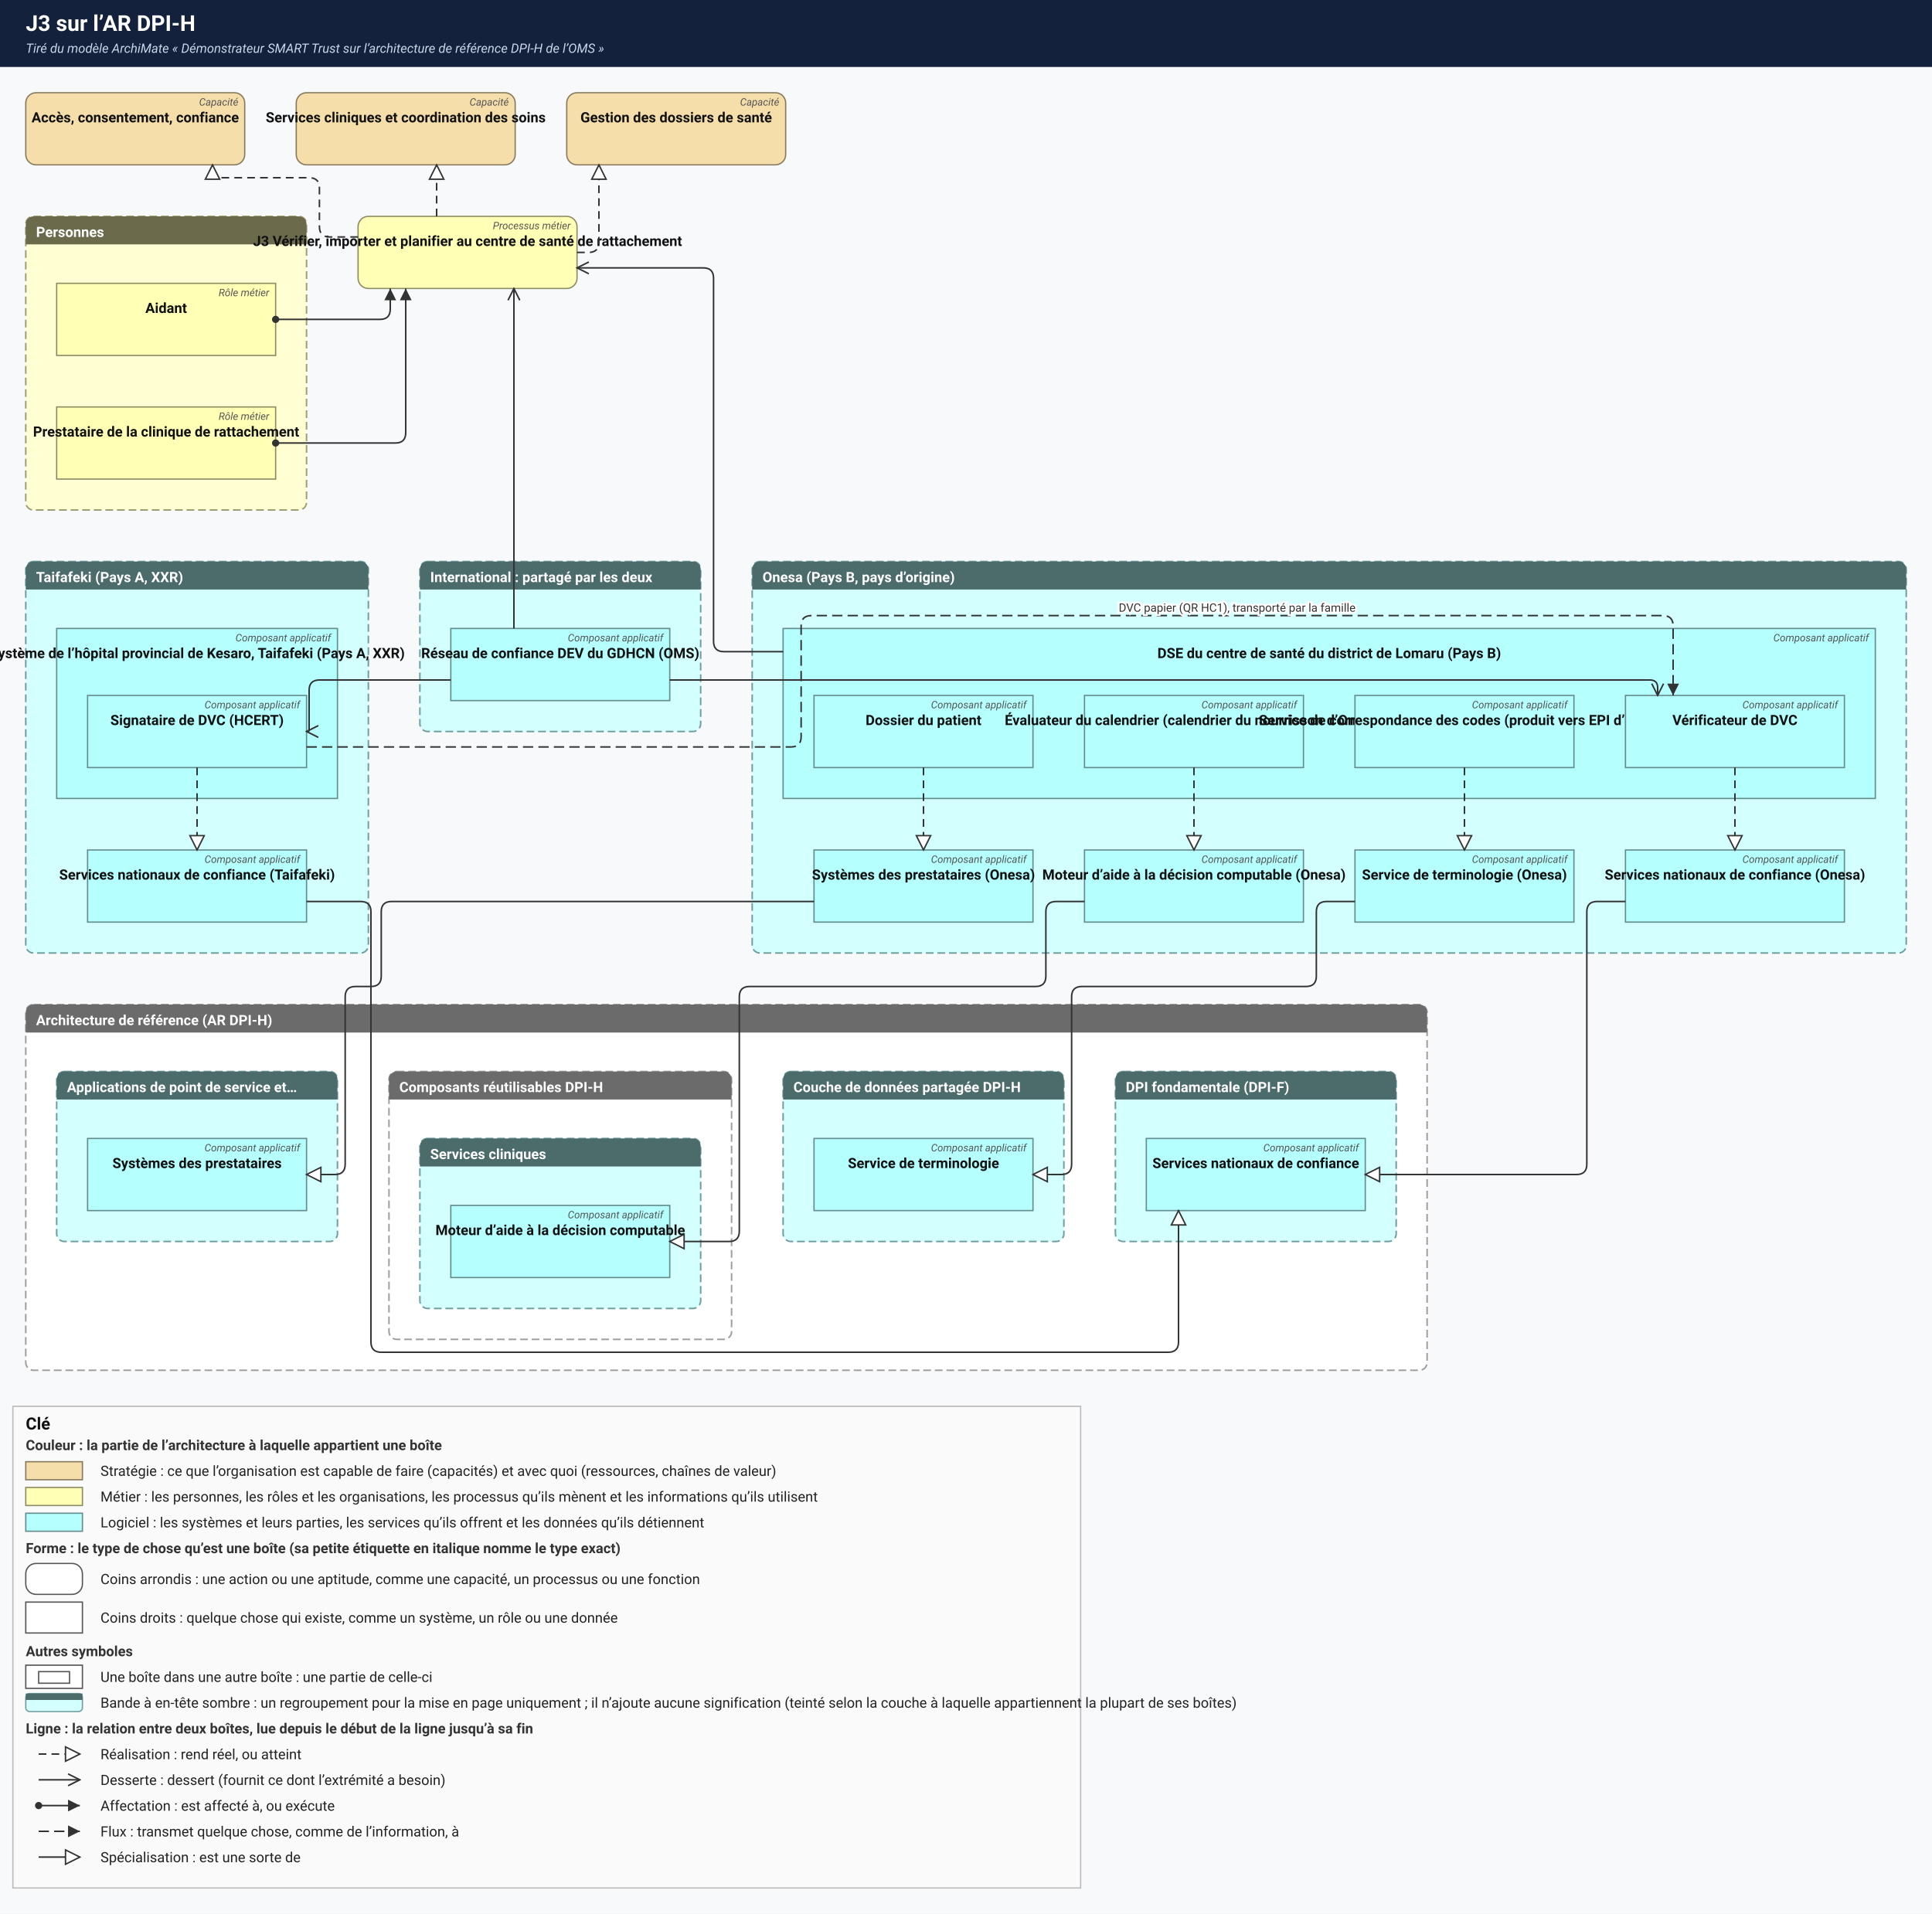
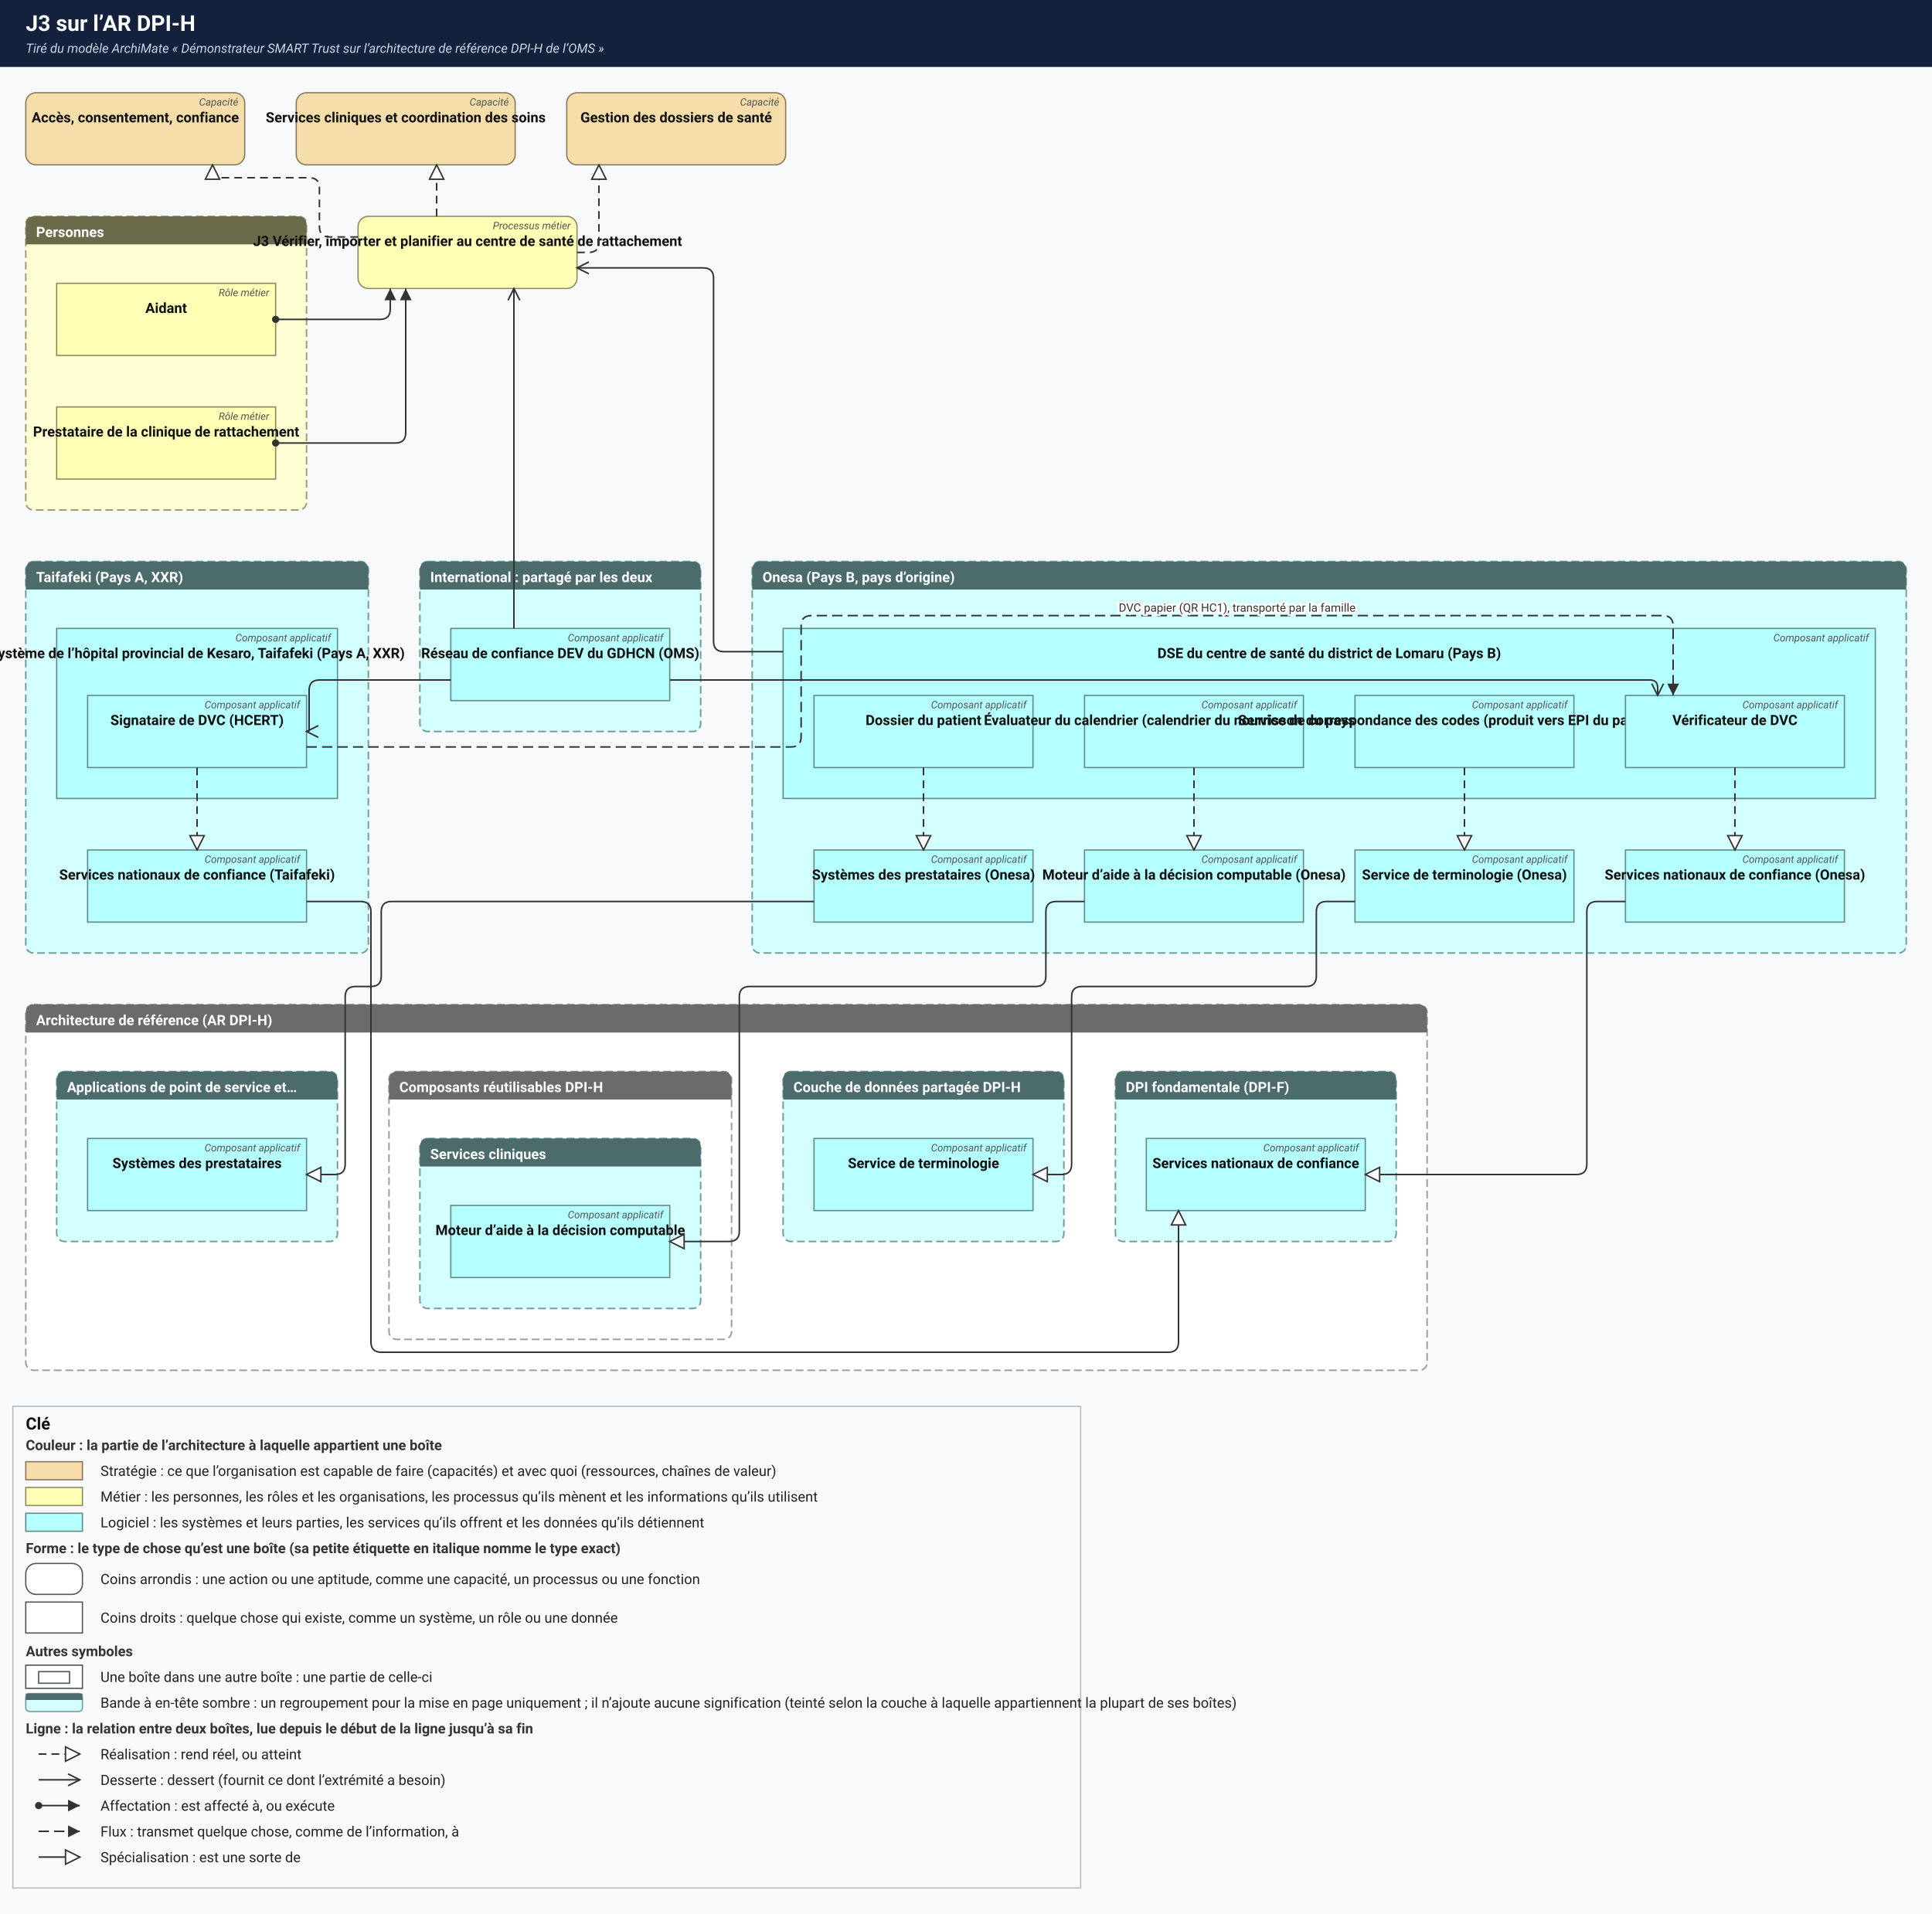
<svg xmlns="http://www.w3.org/2000/svg" viewBox="4 -48 1500 1486" width="1500" height="1486" role="img" aria-labelledby="av-title">
  <style>
.av-name{font:600 11px system-ui, -apple-system, "Segoe UI", Roboto, "Helvetica Neue", Arial, "Noto Sans", sans-serif;fill:#111}
.av-type{font:italic 8px system-ui, -apple-system, "Segoe UI", Roboto, "Helvetica Neue", Arial, "Noto Sans", sans-serif;fill:#555}
.av-group{font:600 11px system-ui, -apple-system, "Segoe UI", Roboto, "Helvetica Neue", Arial, "Noto Sans", sans-serif;fill:#333}
.av-note{font:10px system-ui, -apple-system, "Segoe UI", Roboto, "Helvetica Neue", Arial, "Noto Sans", sans-serif;fill:#222}
.av-key{font:11px system-ui, -apple-system, "Segoe UI", Roboto, "Helvetica Neue", Arial, "Noto Sans", sans-serif;fill:#222}
.av-keyh{font:600 11px system-ui, -apple-system, "Segoe UI", Roboto, "Helvetica Neue", Arial, "Noto Sans", sans-serif;fill:#333}
.av-keyt{font:700 13px system-ui, -apple-system, "Segoe UI", Roboto, "Helvetica Neue", Arial, "Noto Sans", sans-serif;fill:#111}
.av-rel{font:9px system-ui, -apple-system, "Segoe UI", Roboto, "Helvetica Neue", Arial, "Noto Sans", sans-serif;fill:#333;paint-order:stroke;stroke:#fff;stroke-width:3px}
a:hover rect,a:hover polygon,a:focus rect,a:focus polygon{stroke:#06c;stroke-width:2.5}
</style>
  <defs>
    <marker id="arrow-open" viewBox="0 0 12 12" refX="11" refY="6" markerWidth="11" markerHeight="11" orient="auto-start-reverse" markerUnits="userSpaceOnUse">
      <path d="M1 1 L11 6 L1 11" fill="none" stroke="#333" stroke-width="1.3" />
    </marker>
    <marker id="arrow-filled" viewBox="0 0 12 12" refX="11" refY="6" markerWidth="11" markerHeight="11" orient="auto-start-reverse" markerUnits="userSpaceOnUse">
      <path d="M1 1 L11 6 L1 11 Z" fill="#333" />
    </marker>
    <marker id="arrow-small" viewBox="0 0 10 10" refX="9" refY="5" markerWidth="8" markerHeight="8" orient="auto-start-reverse" markerUnits="userSpaceOnUse">
      <path d="M1 1 L9 5 L1 9" fill="none" stroke="#333" stroke-width="1.2" />
    </marker>
    <marker id="triangle-hollow" viewBox="0 0 14 14" refX="13" refY="7" markerWidth="13" markerHeight="13" orient="auto-start-reverse" markerUnits="userSpaceOnUse">
      <path d="M1 1 L13 7 L1 13 Z" fill="#fff" stroke="#333" stroke-width="1.2" />
    </marker>
    <marker id="diamond-filled" viewBox="0 0 16 10" refX="1" refY="5" markerWidth="16" markerHeight="10" orient="auto-start-reverse" markerUnits="userSpaceOnUse">
      <path d="M1 5 L8 1 L15 5 L8 9 Z" fill="#333" />
    </marker>
    <marker id="diamond-hollow" viewBox="0 0 16 10" refX="1" refY="5" markerWidth="16" markerHeight="10" orient="auto-start-reverse" markerUnits="userSpaceOnUse">
      <path d="M1 5 L8 1 L15 5 L8 9 Z" fill="#fff" stroke="#333" stroke-width="1.2" />
    </marker>
    <marker id="dot" viewBox="0 0 8 8" refX="4" refY="4" markerWidth="7" markerHeight="7" orient="auto" markerUnits="userSpaceOnUse">
      <circle cx="4" cy="4" r="3.2" fill="#333" />
    </marker>
    <pattern id="missing" width="8" height="8" patternUnits="userSpaceOnUse" patternTransform="rotate(45)">
      <rect width="8" height="8" fill="#fff" />
      <line x1="0" y1="0" x2="0" y2="8" stroke="#d33" stroke-width="2" />
    </pattern>
  </defs>
  <rect x="4" y="-48" width="1500" height="1486" fill="#f8f9fb" />
  <rect x="4" y="-48" width="1500" height="52" fill="#14213d" />
  <text x="24" y="-24" style="font:700 17px system-ui, -apple-system, &quot;Segoe UI&quot;, Roboto, &quot;Helvetica Neue&quot;, Arial, &quot;Noto Sans&quot;, sans-serif;fill:#fff">J3 sur l’AR DPI-H</text>
  <text x="24" y="-7" style="font:italic 10px system-ui, -apple-system, &quot;Segoe UI&quot;, Roboto, &quot;Helvetica Neue&quot;, Arial, &quot;Noto Sans&quot;, sans-serif;fill:#c9d6e6">Tiré du modèle ArchiMate « Démonstrateur SMART Trust sur l’architecture de référence DPI-H de l’OMS »</text>
  <a href="../../../fr/smart-trust-demo/archimate/0.1.0/element/access-consent-trust/" target="_top">
    <rect x="24" y="24" width="170" height="56" rx="8" fill="#f5deaa" stroke="#877a5e" stroke-width="1" />
    <text class="av-type" x="189" y="34" text-anchor="end">Capacité</text>
    <text class="av-name" x="109" y="47" text-anchor="middle">
      <tspan x="109" dy="0">Accès, consentement, confiance</tspan>
    </text>
  </a>
  <a href="../../../fr/smart-trust-demo/archimate/0.1.0/element/clinical-services-care-coordination/" target="_top">
    <rect x="234" y="24" width="170" height="56" rx="8" fill="#f5deaa" stroke="#877a5e" stroke-width="1" />
    <text class="av-type" x="399" y="34" text-anchor="end">Capacité</text>
    <text class="av-name" x="319" y="47" text-anchor="middle">
      <tspan x="319" dy="0">Services cliniques et coordination des soins</tspan>
    </text>
  </a>
  <a href="../../../fr/smart-trust-demo/archimate/0.1.0/element/health-record-management/" target="_top">
    <rect x="444" y="24" width="170" height="56" rx="8" fill="#f5deaa" stroke="#877a5e" stroke-width="1" />
    <text class="av-type" x="609" y="34" text-anchor="end">Capacité</text>
    <text class="av-name" x="529" y="47" text-anchor="middle">
      <tspan x="529" dy="0">Gestion des dossiers de santé</tspan>
    </text>
  </a>
  <a href="../../../fr/smart-trust-demo/archimate/0.1.0/element/people/" target="_top">
    <rect x="24" y="120" width="218" height="228" rx="6" fill="#ffffd3" stroke="#9e9e70" stroke-width="1.2" stroke-dasharray="6 3" />
    <path d="M24 126 a6 6 0 0 1 6 -6 h206 a6 6 0 0 1 6 6 v15.75 h-218 z" fill="#6b6b4c" />
    <text class="av-group" x="32" y="136" style="fill:#fff">Personnes</text>
  </a>
  <a href="../../../fr/smart-trust-demo/archimate/0.1.0/element/caregiver/" target="_top">
    <rect x="48" y="172" width="170" height="56" fill="#ffffb5" stroke="#8c8c64" stroke-width="1" />
    <text class="av-type" x="213" y="182" text-anchor="end">Rôle métier</text>
    <text class="av-name" x="133" y="195" text-anchor="middle">
      <tspan x="133" dy="0">Aidant</tspan>
    </text>
  </a>
  <a href="../../../fr/smart-trust-demo/archimate/0.1.0/element/home-clinic-provider/" target="_top">
    <rect x="48" y="268" width="170" height="56" fill="#ffffb5" stroke="#8c8c64" stroke-width="1" />
    <text class="av-type" x="213" y="278" text-anchor="end">Rôle métier</text>
    <text class="av-name" x="133" y="291" text-anchor="middle">
      <tspan x="133" dy="0">Prestataire de la clinique de rattachement</tspan>
    </text>
  </a>
  <a href="../../../fr/smart-trust-demo/archimate/0.1.0/element/j3-verify-import-and-schedule-at-the-home-clinic/" target="_top">
    <rect x="282" y="120" width="170" height="56" rx="8" fill="#ffffb5" stroke="#8c8c64" stroke-width="1" />
    <text class="av-type" x="447" y="130" text-anchor="end">Processus métier</text>
    <text class="av-name" x="367" y="143" text-anchor="middle">
      <tspan x="367" dy="0">J3 Vérifier, importer et planifier au centre de santé de rattachement</tspan>
    </text>
  </a>
  <a href="../../../fr/smart-trust-demo/archimate/0.1.0/element/taifafeki-country-a-xxr/" target="_top">
    <rect x="24" y="388" width="266" height="304" rx="6" fill="#d3ffff" stroke="#709e9e" stroke-width="1.2" stroke-dasharray="6 3" />
    <path d="M24 394 a6 6 0 0 1 6 -6 h254 a6 6 0 0 1 6 6 v15.75 h-266 z" fill="#4c6b6b" />
    <text class="av-group" x="32" y="404" style="fill:#fff">Taifafeki (Pays A, XXR)</text>
  </a>
  <a href="../../../fr/smart-trust-demo/archimate/0.1.0/element/kesaro-provincial-hospital-system-taifafeki-country-a-xxr/" target="_top">
    <rect x="48" y="440" width="218" height="132" fill="#b5ffff" stroke="#648c8c" stroke-width="1" />
    <text class="av-type" x="261" y="450" text-anchor="end">Composant applicatif</text>
    <text class="av-name" x="157" y="463" text-anchor="middle">
      <tspan x="157" dy="0">Système de l’hôpital provincial de Kesaro, Taifafeki (Pays A, XXR)</tspan>
    </text>
  </a>
  <a href="../../../fr/smart-trust-demo/archimate/0.1.0/element/dvc-signer-hcert/" target="_top">
    <rect x="72" y="492" width="170" height="56" fill="#b5ffff" stroke="#648c8c" stroke-width="1" />
    <text class="av-type" x="237" y="502" text-anchor="end">Composant applicatif</text>
    <text class="av-name" x="157" y="515" text-anchor="middle">
      <tspan x="157" dy="0">Signataire de DVC (HCERT)</tspan>
    </text>
  </a>
  <a href="../../../fr/smart-trust-demo/archimate/0.1.0/element/national-trust-services-taifafeki/" target="_top">
    <rect x="72" y="612" width="170" height="56" fill="#b5ffff" stroke="#648c8c" stroke-width="1" />
    <text class="av-type" x="237" y="622" text-anchor="end">Composant applicatif</text>
    <text class="av-name" x="157" y="635" text-anchor="middle">
      <tspan x="157" dy="0">Services nationaux de confiance (Taifafeki)</tspan>
    </text>
  </a>
  <a href="../../../fr/smart-trust-demo/archimate/0.1.0/element/international-shared-by-both/" target="_top">
    <rect x="330" y="388" width="218" height="132" rx="6" fill="#d3ffff" stroke="#709e9e" stroke-width="1.2" stroke-dasharray="6 3" />
    <path d="M330 394 a6 6 0 0 1 6 -6 h206 a6 6 0 0 1 6 6 v15.75 h-218 z" fill="#4c6b6b" />
    <text class="av-group" x="338" y="404" style="fill:#fff">International : partagé par les deux</text>
  </a>
  <a href="../../../fr/smart-trust-demo/archimate/0.1.0/element/gdhcn-dev-trust-network-who/" target="_top">
    <rect x="354" y="440" width="170" height="56" fill="#b5ffff" stroke="#648c8c" stroke-width="1" />
    <text class="av-type" x="519" y="450" text-anchor="end">Composant applicatif</text>
    <text class="av-name" x="439" y="463" text-anchor="middle">
      <tspan x="439" dy="0">Réseau de confiance DEV du GDHCN (OMS)</tspan>
    </text>
  </a>
  <a href="../../../fr/smart-trust-demo/archimate/0.1.0/element/onesa-country-b-home/" target="_top">
    <rect x="588" y="388" width="896" height="304" rx="6" fill="#d3ffff" stroke="#709e9e" stroke-width="1.2" stroke-dasharray="6 3" />
    <path d="M588 394 a6 6 0 0 1 6 -6 h884 a6 6 0 0 1 6 6 v15.75 h-896 z" fill="#4c6b6b" />
    <text class="av-group" x="596" y="404" style="fill:#fff">Onesa (Pays B, pays d’origine)</text>
  </a>
  <a href="../../../fr/smart-trust-demo/archimate/0.1.0/element/lomaru-district-health-center-ehr-country-b/" target="_top">
    <rect x="612" y="440" width="848" height="132" fill="#b5ffff" stroke="#648c8c" stroke-width="1" />
    <text class="av-type" x="1455" y="450" text-anchor="end">Composant applicatif</text>
    <text class="av-name" x="1036" y="463" text-anchor="middle">
      <tspan x="1036" dy="0">DSE du centre de santé du district de Lomaru (Pays B)</tspan>
    </text>
  </a>
  <a href="../../../fr/smart-trust-demo/archimate/0.1.0/element/patient-record/" target="_top">
    <rect x="636" y="492" width="170" height="56" fill="#b5ffff" stroke="#648c8c" stroke-width="1" />
    <text class="av-type" x="801" y="502" text-anchor="end">Composant applicatif</text>
    <text class="av-name" x="721" y="515" text-anchor="middle">
      <tspan x="721" dy="0">Dossier du patient</tspan>
    </text>
  </a>
-   <a href="../../../fr/smart-trust-demo/archimate/0.1.0/element/schedule-evaluator-onesan-infant-schedule/" target="_top">
+   <a href="../../../fr/smart-trust-demo/archimate/0.1.0/element/schedule-evaluator-onesa-infant-schedule/" target="_top">
    <rect x="846" y="492" width="170" height="56" fill="#b5ffff" stroke="#648c8c" stroke-width="1" />
    <text class="av-type" x="1011" y="502" text-anchor="end">Composant applicatif</text>
    <text class="av-name" x="931" y="515" text-anchor="middle">
-       <tspan x="931" dy="0">Évaluateur du calendrier (calendrier du nourrisson d’Onesa)</tspan>
-     </text>
-   </a>
-   <a href="../../../fr/smart-trust-demo/archimate/0.1.0/element/code-mapping-service-product-to-onesan-epi/" target="_top">
+       <tspan x="931" dy="0">Évaluateur du calendrier (calendrier du nourrisson du pays Onesa)</tspan>
+     </text>
+   </a>
+   <a href="../../../fr/smart-trust-demo/archimate/0.1.0/element/code-mapping-service-product-to-onesa-epi/" target="_top">
    <rect x="1056" y="492" width="170" height="56" fill="#b5ffff" stroke="#648c8c" stroke-width="1" />
    <text class="av-type" x="1221" y="502" text-anchor="end">Composant applicatif</text>
    <text class="av-name" x="1141" y="515" text-anchor="middle">
-       <tspan x="1141" dy="0">Service de correspondance des codes (produit vers EPI d’Onesa)</tspan>
+       <tspan x="1141" dy="0">Service de correspondance des codes (produit vers EPI du pays Onesa)</tspan>
    </text>
  </a>
  <a href="../../../fr/smart-trust-demo/archimate/0.1.0/element/dvc-verifier/" target="_top">
    <rect x="1266" y="492" width="170" height="56" fill="#b5ffff" stroke="#648c8c" stroke-width="1" />
    <text class="av-type" x="1431" y="502" text-anchor="end">Composant applicatif</text>
    <text class="av-name" x="1351" y="515" text-anchor="middle">
      <tspan x="1351" dy="0">Vérificateur de DVC</tspan>
    </text>
  </a>
  <a href="../../../fr/smart-trust-demo/archimate/0.1.0/element/provider-systems-onesa/" target="_top">
    <rect x="636" y="612" width="170" height="56" fill="#b5ffff" stroke="#648c8c" stroke-width="1" />
    <text class="av-type" x="801" y="622" text-anchor="end">Composant applicatif</text>
    <text class="av-name" x="721" y="635" text-anchor="middle">
      <tspan x="721" dy="0">Systèmes des prestataires (Onesa)</tspan>
    </text>
  </a>
  <a href="../../../fr/smart-trust-demo/archimate/0.1.0/element/computable-decision-support-engine-onesa/" target="_top">
    <rect x="846" y="612" width="170" height="56" fill="#b5ffff" stroke="#648c8c" stroke-width="1" />
    <text class="av-type" x="1011" y="622" text-anchor="end">Composant applicatif</text>
    <text class="av-name" x="931" y="635" text-anchor="middle">
      <tspan x="931" dy="0">Moteur d’aide à la décision computable (Onesa)</tspan>
    </text>
  </a>
  <a href="../../../fr/smart-trust-demo/archimate/0.1.0/element/terminology-service-onesa/" target="_top">
    <rect x="1056" y="612" width="170" height="56" fill="#b5ffff" stroke="#648c8c" stroke-width="1" />
    <text class="av-type" x="1221" y="622" text-anchor="end">Composant applicatif</text>
    <text class="av-name" x="1141" y="635" text-anchor="middle">
      <tspan x="1141" dy="0">Service de terminologie (Onesa)</tspan>
    </text>
  </a>
  <a href="../../../fr/smart-trust-demo/archimate/0.1.0/element/national-trust-services-onesa/" target="_top">
    <rect x="1266" y="612" width="170" height="56" fill="#b5ffff" stroke="#648c8c" stroke-width="1" />
    <text class="av-type" x="1431" y="622" text-anchor="end">Composant applicatif</text>
    <text class="av-name" x="1351" y="635" text-anchor="middle">
      <tspan x="1351" dy="0">Services nationaux de confiance (Onesa)</tspan>
    </text>
  </a>
  <a href="../../../fr/smart-trust-demo/archimate/0.1.0/element/reference-architecture-dpi-h-ra/" target="_top">
    <rect x="24" y="732" width="1088" height="284" rx="6" fill="#ffffff" stroke="#9e9e9e" stroke-width="1.2" stroke-dasharray="6 3" />
    <path d="M24 738 a6 6 0 0 1 6 -6 h1076 a6 6 0 0 1 6 6 v15.75 h-1088 z" fill="#6b6b6b" />
    <text class="av-group" x="32" y="748" style="fill:#fff">Architecture de référence (AR DPI-H)</text>
  </a>
  <a href="../../../fr/smart-trust-demo/archimate/0.1.0/element/point-of-service-functional-applications/" target="_top">
    <rect x="48" y="784" width="218" height="132" rx="6" fill="#d3ffff" stroke="#709e9e" stroke-width="1.2" stroke-dasharray="6 3" />
    <path d="M48 790 a6 6 0 0 1 6 -6 h206 a6 6 0 0 1 6 6 v15.75 h-218 z" fill="#4c6b6b" />
    <text class="av-group" x="56" y="800" style="fill:#fff">Applications de point de service et…</text>
  </a>
  <a href="../../../fr/smart-trust-demo/archimate/0.1.0/element/provider-systems/" target="_top">
    <rect x="72" y="836" width="170" height="56" fill="#b5ffff" stroke="#648c8c" stroke-width="1" />
    <text class="av-type" x="237" y="846" text-anchor="end">Composant applicatif</text>
    <text class="av-name" x="157" y="859" text-anchor="middle">
      <tspan x="157" dy="0">Systèmes des prestataires</tspan>
    </text>
  </a>
  <a href="../../../fr/smart-trust-demo/archimate/0.1.0/element/dpi-h-reusable-components/" target="_top">
    <rect x="306" y="784" width="266" height="208" rx="6" fill="#ffffff" stroke="#9e9e9e" stroke-width="1.2" stroke-dasharray="6 3" />
    <path d="M306 790 a6 6 0 0 1 6 -6 h254 a6 6 0 0 1 6 6 v15.75 h-266 z" fill="#6b6b6b" />
    <text class="av-group" x="314" y="800" style="fill:#fff">Composants réutilisables DPI-H</text>
  </a>
  <a href="../../../fr/smart-trust-demo/archimate/0.1.0/element/clinical-services/" target="_top">
    <rect x="330" y="836" width="218" height="132" rx="6" fill="#d3ffff" stroke="#709e9e" stroke-width="1.2" stroke-dasharray="6 3" />
    <path d="M330 842 a6 6 0 0 1 6 -6 h206 a6 6 0 0 1 6 6 v15.75 h-218 z" fill="#4c6b6b" />
    <text class="av-group" x="338" y="852" style="fill:#fff">Services cliniques</text>
  </a>
  <a href="../../../fr/smart-trust-demo/archimate/0.1.0/element/computable-decision-support-engine/" target="_top">
    <rect x="354" y="888" width="170" height="56" fill="#b5ffff" stroke="#648c8c" stroke-width="1" />
    <text class="av-type" x="519" y="898" text-anchor="end">Composant applicatif</text>
    <text class="av-name" x="439" y="911" text-anchor="middle">
      <tspan x="439" dy="0">Moteur d’aide à la décision computable</tspan>
    </text>
  </a>
  <a href="../../../fr/smart-trust-demo/archimate/0.1.0/element/dpi-h-shared-data-layer/" target="_top">
    <rect x="612" y="784" width="218" height="132" rx="6" fill="#d3ffff" stroke="#709e9e" stroke-width="1.2" stroke-dasharray="6 3" />
    <path d="M612 790 a6 6 0 0 1 6 -6 h206 a6 6 0 0 1 6 6 v15.75 h-218 z" fill="#4c6b6b" />
    <text class="av-group" x="620" y="800" style="fill:#fff">Couche de données partagée DPI-H</text>
  </a>
  <a href="../../../fr/smart-trust-demo/archimate/0.1.0/element/terminology-service/" target="_top">
    <rect x="636" y="836" width="170" height="56" fill="#b5ffff" stroke="#648c8c" stroke-width="1" />
    <text class="av-type" x="801" y="846" text-anchor="end">Composant applicatif</text>
    <text class="av-name" x="721" y="859" text-anchor="middle">
      <tspan x="721" dy="0">Service de terminologie</tspan>
    </text>
  </a>
  <a href="../../../fr/smart-trust-demo/archimate/0.1.0/element/foundational-dpi-dpi-f/" target="_top">
    <rect x="870" y="784" width="218" height="132" rx="6" fill="#d3ffff" stroke="#709e9e" stroke-width="1.2" stroke-dasharray="6 3" />
    <path d="M870 790 a6 6 0 0 1 6 -6 h206 a6 6 0 0 1 6 6 v15.75 h-218 z" fill="#4c6b6b" />
    <text class="av-group" x="878" y="800" style="fill:#fff">DPI fondamentale (DPI-F)</text>
  </a>
  <a href="../../../fr/smart-trust-demo/archimate/0.1.0/element/national-trust-services/" target="_top">
    <rect x="894" y="836" width="170" height="56" fill="#b5ffff" stroke="#648c8c" stroke-width="1" />
    <text class="av-type" x="1059" y="846" text-anchor="end">Composant applicatif</text>
    <text class="av-name" x="979" y="859" text-anchor="middle">
      <tspan x="979" dy="0">Services nationaux de confiance</tspan>
    </text>
  </a>
  <a href="../../../fr/smart-trust-demo/archimate/0.1.0/relationship/id-e301fb7a7d90564483fdb362864ed45c/" target="_top">
    <path d="M218 200 L299 200 Q307 200 307 192 L307 176" fill="none" stroke="#333" stroke-width="1.2" marker-start="url(#dot)" marker-end="url(#arrow-filled)" />
    <path d="M218 200 L299 200 Q307 200 307 192 L307 176" fill="none" stroke="transparent" stroke-width="8" />
  </a>
  <a href="../../../fr/smart-trust-demo/archimate/0.1.0/relationship/id-9fe74bdb9ee45a4da5c5ad2f5a6295bc/" target="_top">
    <path d="M218 296 L311 296 Q319 296 319 288 L319 176" fill="none" stroke="#333" stroke-width="1.2" marker-start="url(#dot)" marker-end="url(#arrow-filled)" />
    <path d="M218 296 L311 296 Q319 296 319 288 L319 176" fill="none" stroke="transparent" stroke-width="8" />
  </a>
  <a href="../../../fr/smart-trust-demo/archimate/0.1.0/relationship/id-133016ed0c4e5f7fb9a708df49f4724a/" target="_top">
    <path d="M282 136 L260 136 Q252 136 252 128 L252 98 Q252 90 244 90 L174 90 Q169 90 169 85 L169 80" fill="none" stroke="#333" stroke-width="1.2" stroke-dasharray="6 4" marker-end="url(#triangle-hollow)" />
    <path d="M282 136 L260 136 Q252 136 252 128 L252 98 Q252 90 244 90 L174 90 Q169 90 169 85 L169 80" fill="none" stroke="transparent" stroke-width="8" />
  </a>
  <a href="../../../fr/smart-trust-demo/archimate/0.1.0/relationship/id-6e9d242bb4335b099b586b94722b9036/" target="_top">
    <path d="M343 120 L343 80" fill="none" stroke="#333" stroke-width="1.2" stroke-dasharray="6 4" marker-end="url(#triangle-hollow)" />
    <path d="M343 120 L343 80" fill="none" stroke="transparent" stroke-width="8" />
  </a>
  <a href="../../../fr/smart-trust-demo/archimate/0.1.0/relationship/id-c0ab937db8b951ecb96fb47073cac5cb/" target="_top">
    <path d="M452 148 L461 148 Q469 148 469 140 L469 80" fill="none" stroke="#333" stroke-width="1.2" stroke-dasharray="6 4" marker-end="url(#triangle-hollow)" />
    <path d="M452 148 L461 148 Q469 148 469 140 L469 80" fill="none" stroke="transparent" stroke-width="8" />
  </a>
  <a href="../../../fr/smart-trust-demo/archimate/0.1.0/relationship/id-b2ed2a33c41058dfa774ce60c12ccc8e/" target="_top">
    <path d="M157 548 L157 612" fill="none" stroke="#333" stroke-width="1.2" stroke-dasharray="6 4" marker-end="url(#triangle-hollow)" />
    <path d="M157 548 L157 612" fill="none" stroke="transparent" stroke-width="8" />
  </a>
  <a href="../../../fr/smart-trust-demo/archimate/0.1.0/relationship/id-d714178bc5a85f618b0bf064cb27ec13/" target="_top">
    <path d="M242 532 L618 532 Q626 532 626 524 L626 438 Q626 430 634 430 L956 430 Q964 430 972 430 L1295 430 Q1303 430 1303 438 L1303 492" fill="none" stroke="#333" stroke-width="1.2" stroke-dasharray="8 4" marker-end="url(#arrow-filled)" />
    <path d="M242 532 L618 532 Q626 532 626 524 L626 438 Q626 430 634 430 L956 430 Q964 430 972 430 L1295 430 Q1303 430 1303 438 L1303 492" fill="none" stroke="transparent" stroke-width="8" />
    <text class="av-rel" x="964.5" y="427" text-anchor="middle">DVC papier (QR HC1), transporté par la famille</text>
  </a>
  <a href="../../../fr/smart-trust-demo/archimate/0.1.0/relationship/id-ddd5d6874e615d5589608b0b8d2eea59/" target="_top">
    <path d="M242 652 L284 652 Q292 652 292 660 L292 994 Q292 1002 300 1002 L911 1002 Q919 1002 919 994 L919 892" fill="none" stroke="#333" stroke-width="1.2" marker-end="url(#triangle-hollow)" />
    <path d="M242 652 L284 652 Q292 652 292 660 L292 994 Q292 1002 300 1002 L911 1002 Q919 1002 919 994 L919 892" fill="none" stroke="transparent" stroke-width="8" />
  </a>
  <a href="../../../fr/smart-trust-demo/archimate/0.1.0/relationship/id-f733c58eb3a4597188628800548ad392/" target="_top">
    <path d="M403 440 L403 176" fill="none" stroke="#333" stroke-width="1.2" marker-end="url(#arrow-open)" />
    <path d="M403 440 L403 176" fill="none" stroke="transparent" stroke-width="8" />
  </a>
  <a href="../../../fr/smart-trust-demo/archimate/0.1.0/relationship/id-c29ac4e94ad8510387ab27f3860732bb/" target="_top">
    <path d="M354 480 L252 480 Q244 480 244 488 L244 519 Q244 520 243 520 L242 520" fill="none" stroke="#333" stroke-width="1.2" marker-end="url(#arrow-open)" />
    <path d="M354 480 L252 480 Q244 480 244 488 L244 519 Q244 520 243 520 L242 520" fill="none" stroke="transparent" stroke-width="8" />
  </a>
  <a href="../../../fr/smart-trust-demo/archimate/0.1.0/relationship/id-3570f6ba70eb579aa52b8070e0ed3e36/" target="_top">
    <path d="M524 480 L1285 480 Q1291 480 1291 486 L1291 492" fill="none" stroke="#333" stroke-width="1.2" marker-end="url(#arrow-open)" />
    <path d="M524 480 L1285 480 Q1291 480 1291 486 L1291 492" fill="none" stroke="transparent" stroke-width="8" />
  </a>
  <a href="../../../fr/smart-trust-demo/archimate/0.1.0/relationship/id-3337437019995f87a58bad7762f551c5/" target="_top">
    <path d="M612 458 L566 458 Q558 458 558 450 L558 168 Q558 160 550 160 L452 160" fill="none" stroke="#333" stroke-width="1.2" marker-end="url(#arrow-open)" />
    <path d="M612 458 L566 458 Q558 458 558 450 L558 168 Q558 160 550 160 L452 160" fill="none" stroke="transparent" stroke-width="8" />
  </a>
  <a href="../../../fr/smart-trust-demo/archimate/0.1.0/relationship/id-3640683949cc525cae76c4831def78b4/" target="_top">
    <path d="M721 548 L721 612" fill="none" stroke="#333" stroke-width="1.2" stroke-dasharray="6 4" marker-end="url(#triangle-hollow)" />
    <path d="M721 548 L721 612" fill="none" stroke="transparent" stroke-width="8" />
  </a>
  <a href="../../../fr/smart-trust-demo/archimate/0.1.0/relationship/id-31487bc120b750688158bac6886683b2/" target="_top">
    <path d="M931 548 L931 612" fill="none" stroke="#333" stroke-width="1.2" stroke-dasharray="6 4" marker-end="url(#triangle-hollow)" />
    <path d="M931 548 L931 612" fill="none" stroke="transparent" stroke-width="8" />
  </a>
  <a href="../../../fr/smart-trust-demo/archimate/0.1.0/relationship/id-d3b41f807a5b54caa8364c1ce56fb475/" target="_top">
    <path d="M1141 548 L1141 612" fill="none" stroke="#333" stroke-width="1.2" stroke-dasharray="6 4" marker-end="url(#triangle-hollow)" />
    <path d="M1141 548 L1141 612" fill="none" stroke="transparent" stroke-width="8" />
  </a>
  <a href="../../../fr/smart-trust-demo/archimate/0.1.0/relationship/id-c628d07e7b675ebca4848032bf0e9596/" target="_top">
    <path d="M1351 548 L1351 612" fill="none" stroke="#333" stroke-width="1.2" stroke-dasharray="6 4" marker-end="url(#triangle-hollow)" />
    <path d="M1351 548 L1351 612" fill="none" stroke="transparent" stroke-width="8" />
  </a>
  <a href="../../../fr/smart-trust-demo/archimate/0.1.0/relationship/id-1409d4db94a35132aed00c2076a50fe7/" target="_top">
    <path d="M636 652 L308 652 Q300 652 300 660 L300 710 Q300 718 292 718 L280 718 Q272 718 272 726 L272 856 Q272 864 264 864 L242 864" fill="none" stroke="#333" stroke-width="1.2" marker-end="url(#triangle-hollow)" />
    <path d="M636 652 L308 652 Q300 652 300 660 L300 710 Q300 718 292 718 L280 718 Q272 718 272 726 L272 856 Q272 864 264 864 L242 864" fill="none" stroke="transparent" stroke-width="8" />
  </a>
  <a href="../../../fr/smart-trust-demo/archimate/0.1.0/relationship/id-6b833ecb75b55e9ab8fd57475c597967/" target="_top">
    <path d="M846 652 L824 652 Q816 652 816 660 L816 710 Q816 718 808 718 L586 718 Q578 718 578 726 L578 908 Q578 916 570 916 L524 916" fill="none" stroke="#333" stroke-width="1.2" marker-end="url(#triangle-hollow)" />
    <path d="M846 652 L824 652 Q816 652 816 660 L816 710 Q816 718 808 718 L586 718 Q578 718 578 726 L578 908 Q578 916 570 916 L524 916" fill="none" stroke="transparent" stroke-width="8" />
  </a>
  <a href="../../../fr/smart-trust-demo/archimate/0.1.0/relationship/id-e32a0f4ce7b35472acdc1bb699258248/" target="_top">
    <path d="M1056 652 L1034 652 Q1026 652 1026 660 L1026 710 Q1026 718 1018 718 L844 718 Q836 718 836 726 L836 856 Q836 864 828 864 L806 864" fill="none" stroke="#333" stroke-width="1.2" marker-end="url(#triangle-hollow)" />
    <path d="M1056 652 L1034 652 Q1026 652 1026 660 L1026 710 Q1026 718 1018 718 L844 718 Q836 718 836 726 L836 856 Q836 864 828 864 L806 864" fill="none" stroke="transparent" stroke-width="8" />
  </a>
  <a href="../../../fr/smart-trust-demo/archimate/0.1.0/relationship/id-b337e9c8148f5ced90ec163d533f7e1a/" target="_top">
    <path d="M1266 652 L1244 652 Q1236 652 1236 660 L1236 856 Q1236 864 1228 864 L1064 864" fill="none" stroke="#333" stroke-width="1.2" marker-end="url(#triangle-hollow)" />
    <path d="M1266 652 L1244 652 Q1236 652 1236 660 L1236 856 Q1236 864 1228 864 L1064 864" fill="none" stroke="transparent" stroke-width="8" />
  </a>
  <g class="av-legend">
    <rect x="14" y="1044" width="829" height="374" fill="#fafafa" stroke="#bbb" />
    <text class="av-keyt" x="24" y="1062">Clé</text>
    <text class="av-keyh" x="24" y="1078">Couleur : la partie de l’architecture à laquelle appartient une boîte</text>
    <rect x="24" y="1087" width="44" height="14" fill="#f5deaa" stroke="#877a5e" />
    <text class="av-key" x="82" y="1098">Stratégie : ce que l’organisation est capable de faire (capacités) et avec quoi (ressources, chaînes de valeur)</text>
    <rect x="24" y="1107" width="44" height="14" fill="#ffffb5" stroke="#8c8c64" />
    <text class="av-key" x="82" y="1118">Métier : les personnes, les rôles et les organisations, les processus qu’ils mènent et les informations qu’ils utilisent</text>
    <rect x="24" y="1127" width="44" height="14" fill="#b5ffff" stroke="#648c8c" />
    <text class="av-key" x="82" y="1138">Logiciel : les systèmes et leurs parties, les services qu’ils offrent et les données qu’ils détiennent</text>
    <text class="av-keyh" x="24" y="1158">Forme : le type de chose qu’est une boîte (sa petite étiquette en italique nomme le type exact)</text>
    <rect x="24" y="1166" width="44" height="24" rx="8" fill="#fff" stroke="#555" />
    <text class="av-key" x="82" y="1182">Coins arrondis : une action ou une aptitude, comme une capacité, un processus ou une fonction</text>
    <rect x="24" y="1196" width="44" height="24" fill="#fff" stroke="#555" />
    <text class="av-key" x="82" y="1212">Coins droits : quelque chose qui existe, comme un système, un rôle ou une donnée</text>
    <text class="av-keyh" x="24" y="1238">Autres symboles</text>
    <rect x="24" y="1245" width="44" height="18" fill="#fff" stroke="#555" />
    <rect x="34" y="1250" width="24" height="9" fill="#fff" stroke="#555" />
    <text class="av-key" x="82" y="1258">Une boîte dans une autre boîte : une partie de celle-ci</text>
    <rect x="24" y="1267" width="44" height="14" rx="3" fill="#d3ffff" stroke="#709e9e" />
    <rect x="24" y="1267" width="44" height="5" fill="#4c6b6b" />
    <text class="av-key" x="82" y="1278">Bande à en-tête sombre : un regroupement pour la mise en page uniquement ; il n’ajoute aucune signification (teinté selon la couche à laquelle appartiennent la plupart de ses boîtes)</text>
    <text class="av-keyh" x="24" y="1298">Ligne : la relation entre deux boîtes, lue depuis le début de la ligne jusqu’à sa fin</text>
    <path d="M34 1314 L66 1314" fill="none" stroke="#333" stroke-width="1.2" stroke-dasharray="6 4" marker-end="url(#triangle-hollow)" />
    <text class="av-key" x="82" y="1318">Réalisation : rend réel, ou atteint</text>
    <path d="M34 1334 L66 1334" fill="none" stroke="#333" stroke-width="1.2" marker-end="url(#arrow-open)" />
    <text class="av-key" x="82" y="1338">Desserte : dessert (fournit ce dont l’extrémité a besoin)</text>
    <path d="M34 1354 L66 1354" fill="none" stroke="#333" stroke-width="1.2" marker-start="url(#dot)" marker-end="url(#arrow-filled)" />
    <text class="av-key" x="82" y="1358">Affectation : est affecté à, ou exécute</text>
    <path d="M34 1374 L66 1374" fill="none" stroke="#333" stroke-width="1.2" stroke-dasharray="8 4" marker-end="url(#arrow-filled)" />
    <text class="av-key" x="82" y="1378">Flux : transmet quelque chose, comme de l’information, à</text>
    <path d="M34 1394 L66 1394" fill="none" stroke="#333" stroke-width="1.2" marker-end="url(#triangle-hollow)" />
    <text class="av-key" x="82" y="1398">Spécialisation : est une sorte de</text>
  </g>
</svg>
